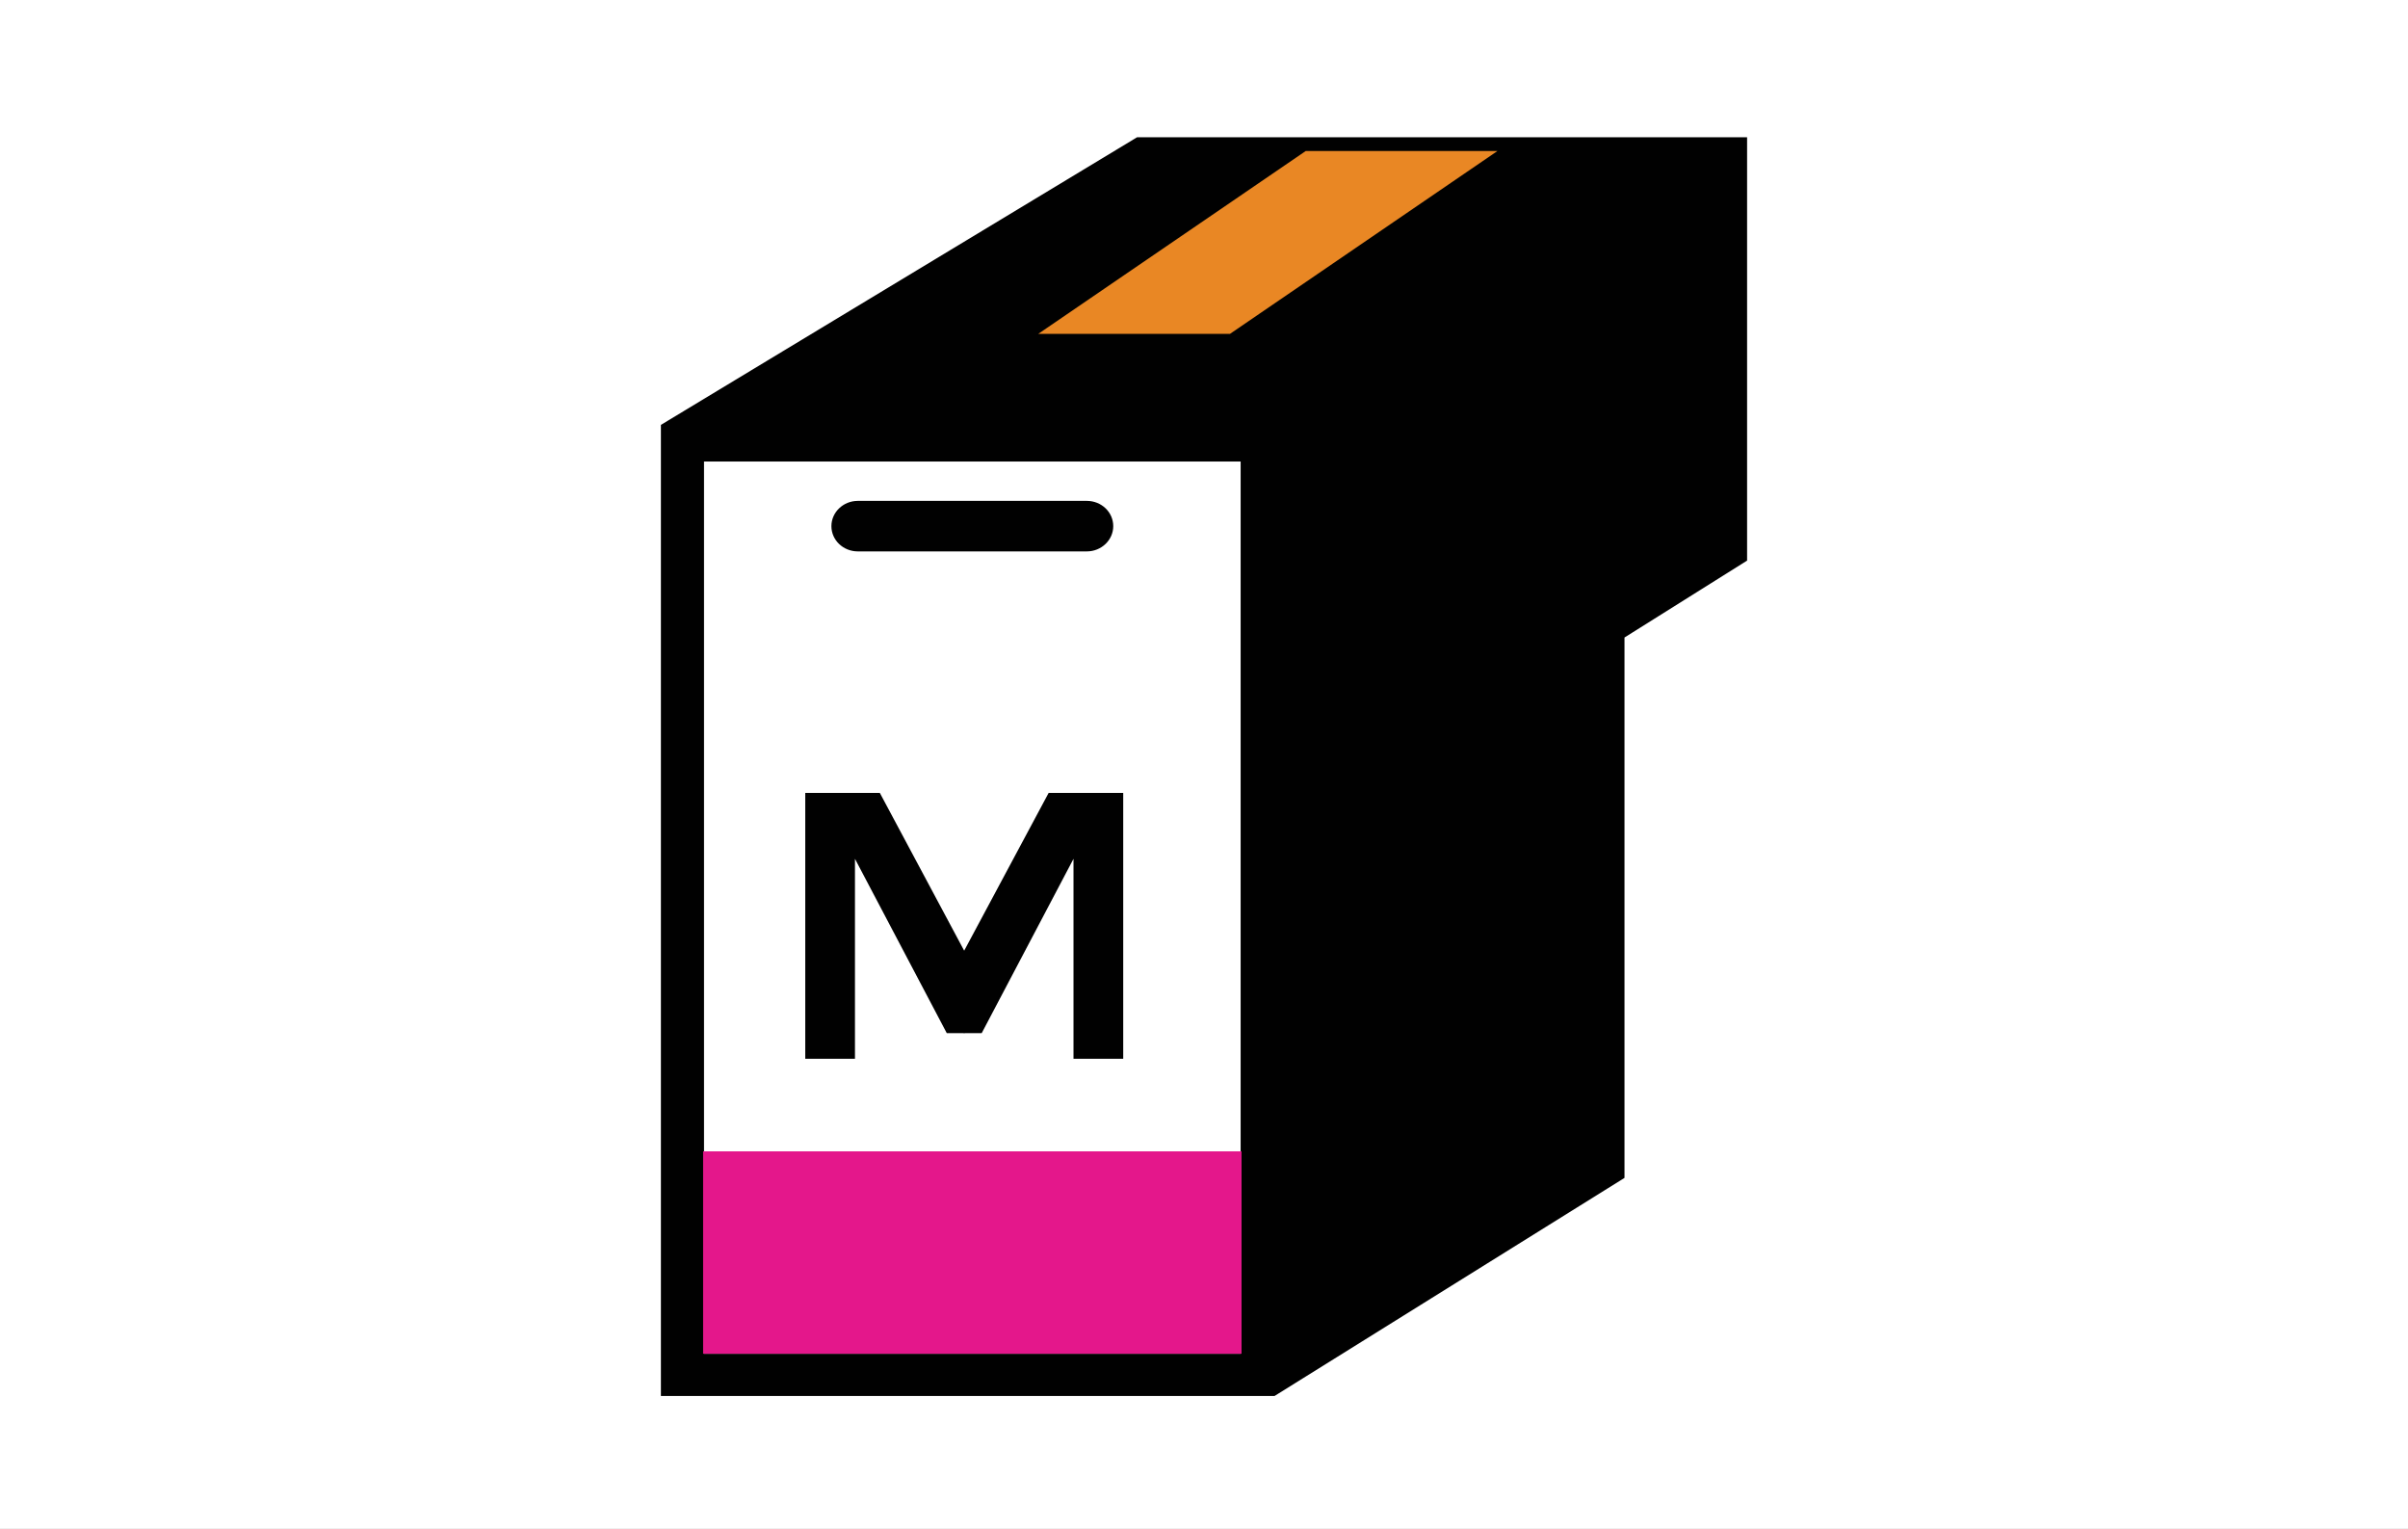
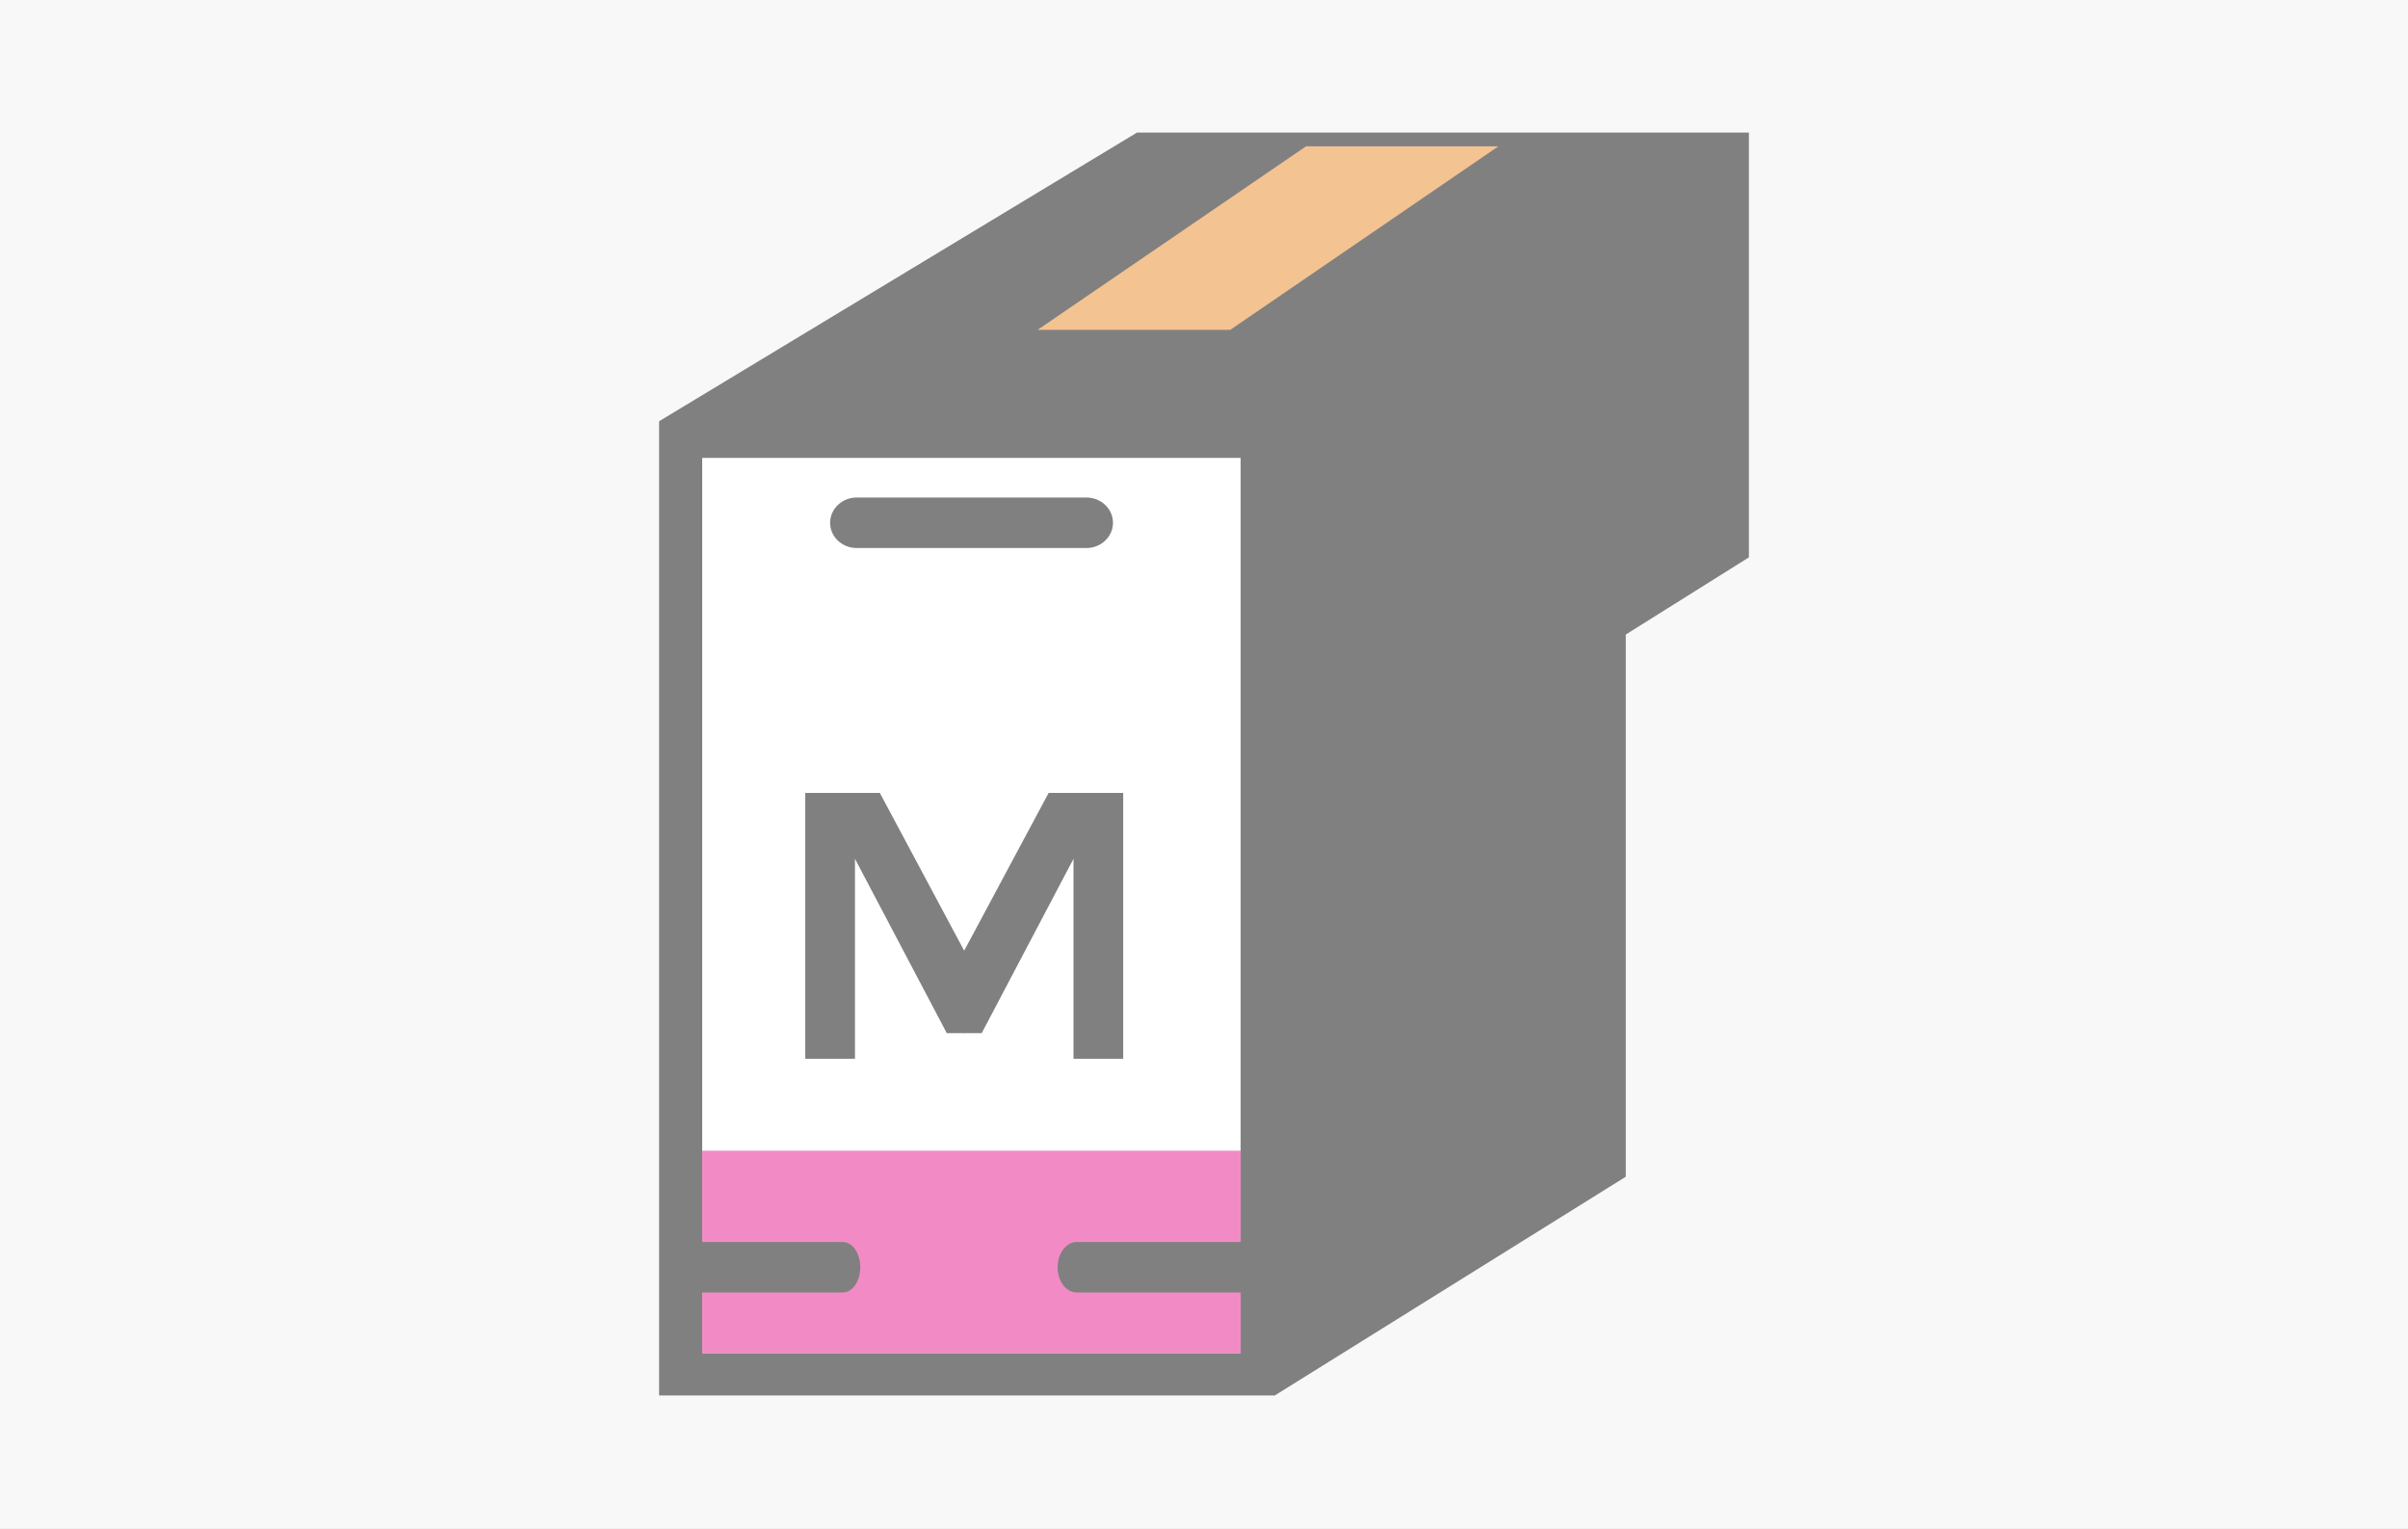
- <svg xmlns="http://www.w3.org/2000/svg" version="1.1" id="Layer_1" x="0px" y="0px" viewBox="0 0 186 118" style="enable-background:new 0 0 186 118;" xml:space="preserve">
-   <style type="text/css">
- 	.st0{fill:#FFFFFF;}
- 	.st1{fill:#010101;}
- 	.st2{fill:#E98724;}
- 	.st3{fill:#E4178B;}
- </style>
-   <rect class="st0" width="186" height="118" />
-   <polygon class="st1" points="51.05,107.8 98.45,107.8 125.48,90.96 125.48,49.23 134.95,43.29 134.95,10.6 87.83,10.6 51.05,32.81   " />
-   <rect x="54.38" y="35.64" class="st0" width="41.45" height="68.9" />
-   <path class="st1" d="M66.99,38.68h16.96c1.13,0,2.04,0.87,2.04,1.95l0,0c0,1.07-0.91,1.95-2.04,1.95H66.26  c-1.13,0-2.04-0.87-2.04-1.95l0,0c0-1.07,0.91-1.95,2.04-1.95H66.99z" />
-   <g>
-     <polygon class="st1" points="62.2,81.76 66.04,81.76 66.04,66.32 73.13,79.78 74.5,79.78 74.5,73.46 67.96,61.23 62.2,61.23  " />
-     <polygon class="st1" points="86.76,81.76 82.92,81.76 82.92,66.32 75.83,79.78 74.45,79.78 74.45,73.46 81,61.23 86.76,61.23  " />
-   </g>
-   <polygon class="st2" points="80.2,25.78 95.01,25.78 115.67,11.66 100.86,11.66 " />
-   <path class="st1" d="M83.75,95.99h12.3c0.82,0,1.48,0.87,1.48,1.95l0,0c0,1.07-0.66,1.95-1.48,1.95H83.2  c-0.82,0-1.48-0.87-1.48-1.95l0,0c0-1.07,0.66-1.95,1.48-1.95H83.75z" />
-   <path class="st1" d="M54.02,95.99h11.17c0.75,0,1.35,0.87,1.35,1.95l0,0c0,1.07-0.6,1.95-1.35,1.95H53.52  c-0.75,0-1.35-0.87-1.35-1.95l0,0c0-1.07,0.6-1.95,1.35-1.95H54.02z" />
-   <rect x="54.31" y="88.91" class="st3" width="41.59" height="15.63" />
+ <svg xmlns="http://www.w3.org/2000/svg" viewBox="0 0 186 118" style="fill: #010101; background-color: white;">
+   <polygon points="50.91,107.76 98.47,107.76 125.58,90.87 125.58,49 135.09,43.04 135.09,10.24 87.82,10.24 50.91,32.53" />
+   <polygon points="80.15,25.47 95.03,25.47 115.74,11.3 100.88,11.3" style="fill: #E98724;" />
+   <rect x="54.24" y="35.36" width="41.59" height="69.13" style="fill: white;" />
+   <rect x="54.24" y="88.86" width="41.59" height="15.63" style="fill: #E4178B;" />
+   <path d="M66.91,38.42h17.01c1.13,0,2.05,0.87,2.05,1.95l0,0c0,1.07-0.92,1.95-2.05,1.95H66.17 c-1.13,0-2.05-0.87-2.05-1.95l0,0c0-1.07,0.92-1.95,2.05-1.95H66.91z" />
+   <path d="M53.89,95.91H65.1c0.75,0,1.35,0.87,1.35,1.95l0,0c0,1.07-0.6,1.95-1.35,1.95H53.4 c-0.75,0-1.35-0.87-1.35-1.95l0,0c0-1.07,0.6-1.95,1.35-1.95H53.89z" />
+   <path d="M83.71,95.91h12.34c0.82,0,1.48,0.87,1.48,1.95l0,0c0,1.07-0.66,1.95-1.48,1.95H83.17 c-0.82,0-1.48-0.87-1.48-1.95l0,0c0-1.07,0.66-1.95,1.48-1.95H83.71z" />
+   <polygon points="62.2,81.76 66.04,81.76 66.04,66.32 73.13,79.78 74.5,79.78 74.5,73.46 67.96,61.23 62.2,61.23" />
+   <polygon points="86.76,81.76 82.92,81.76 82.92,66.32 75.83,79.78 74.45,79.78 74.45,73.46 81,61.23 86.76,61.23" />
+   <rect x="0" y="0" width="186" height="118" style="fill: white; fill-opacity: 0.5;" />
</svg>
